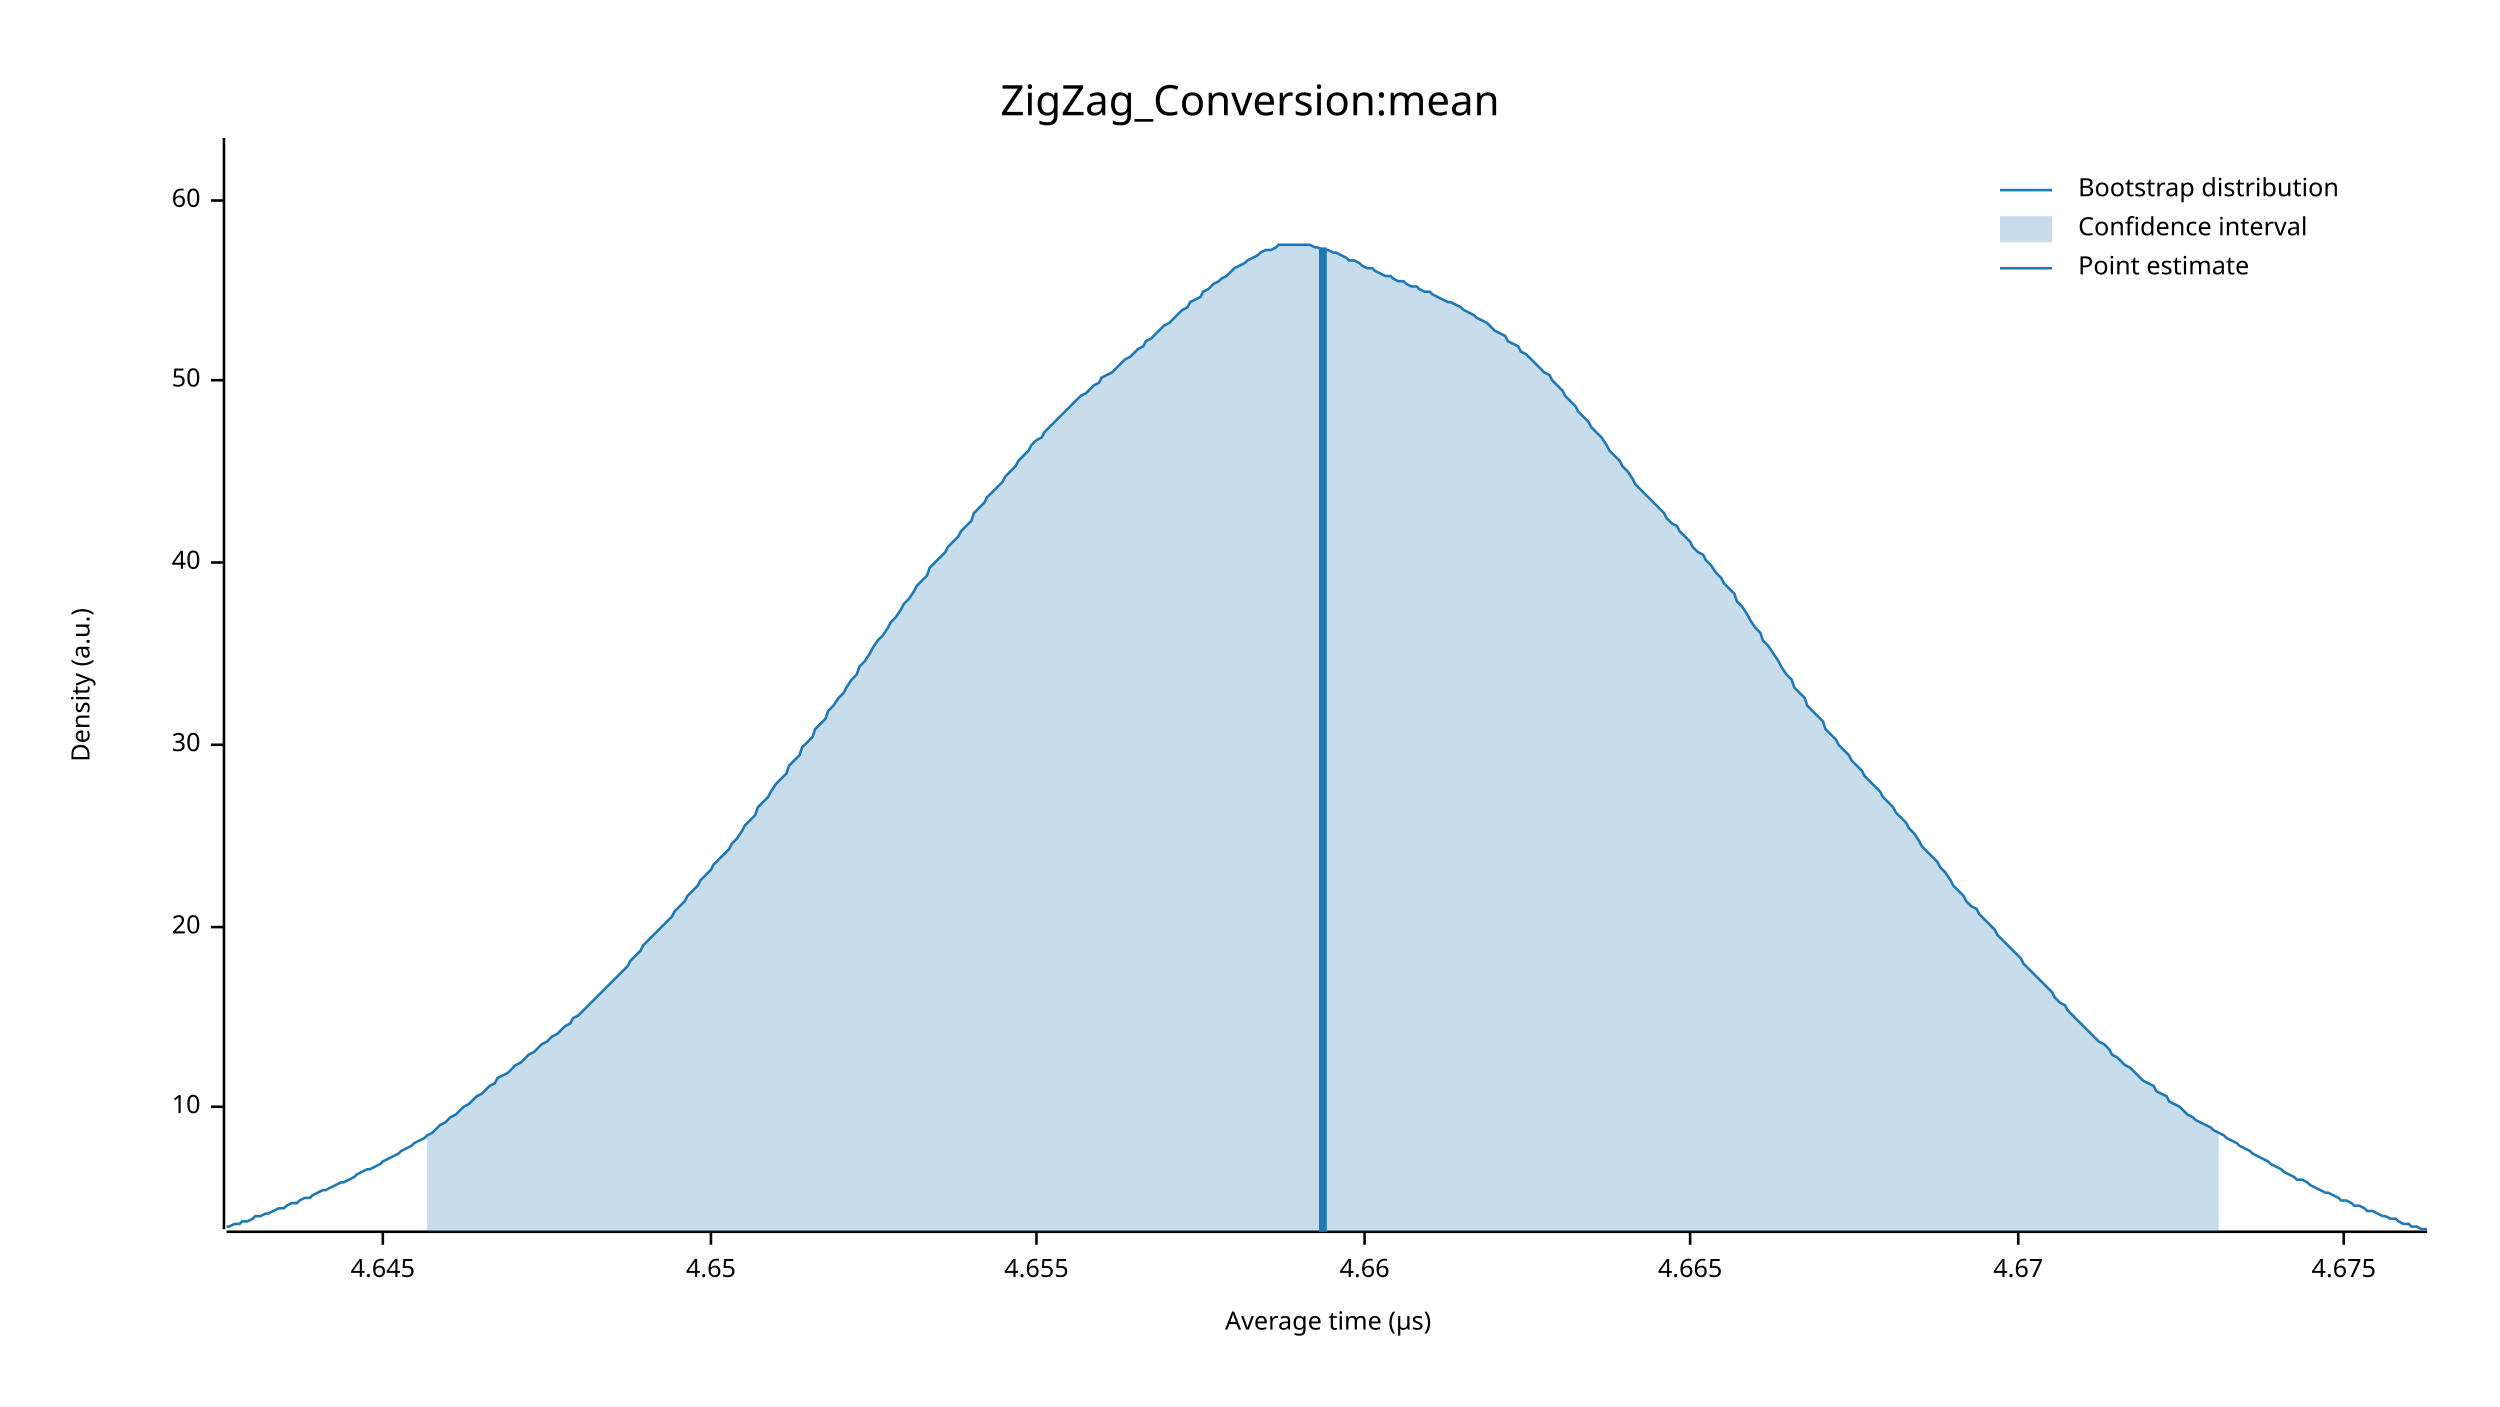
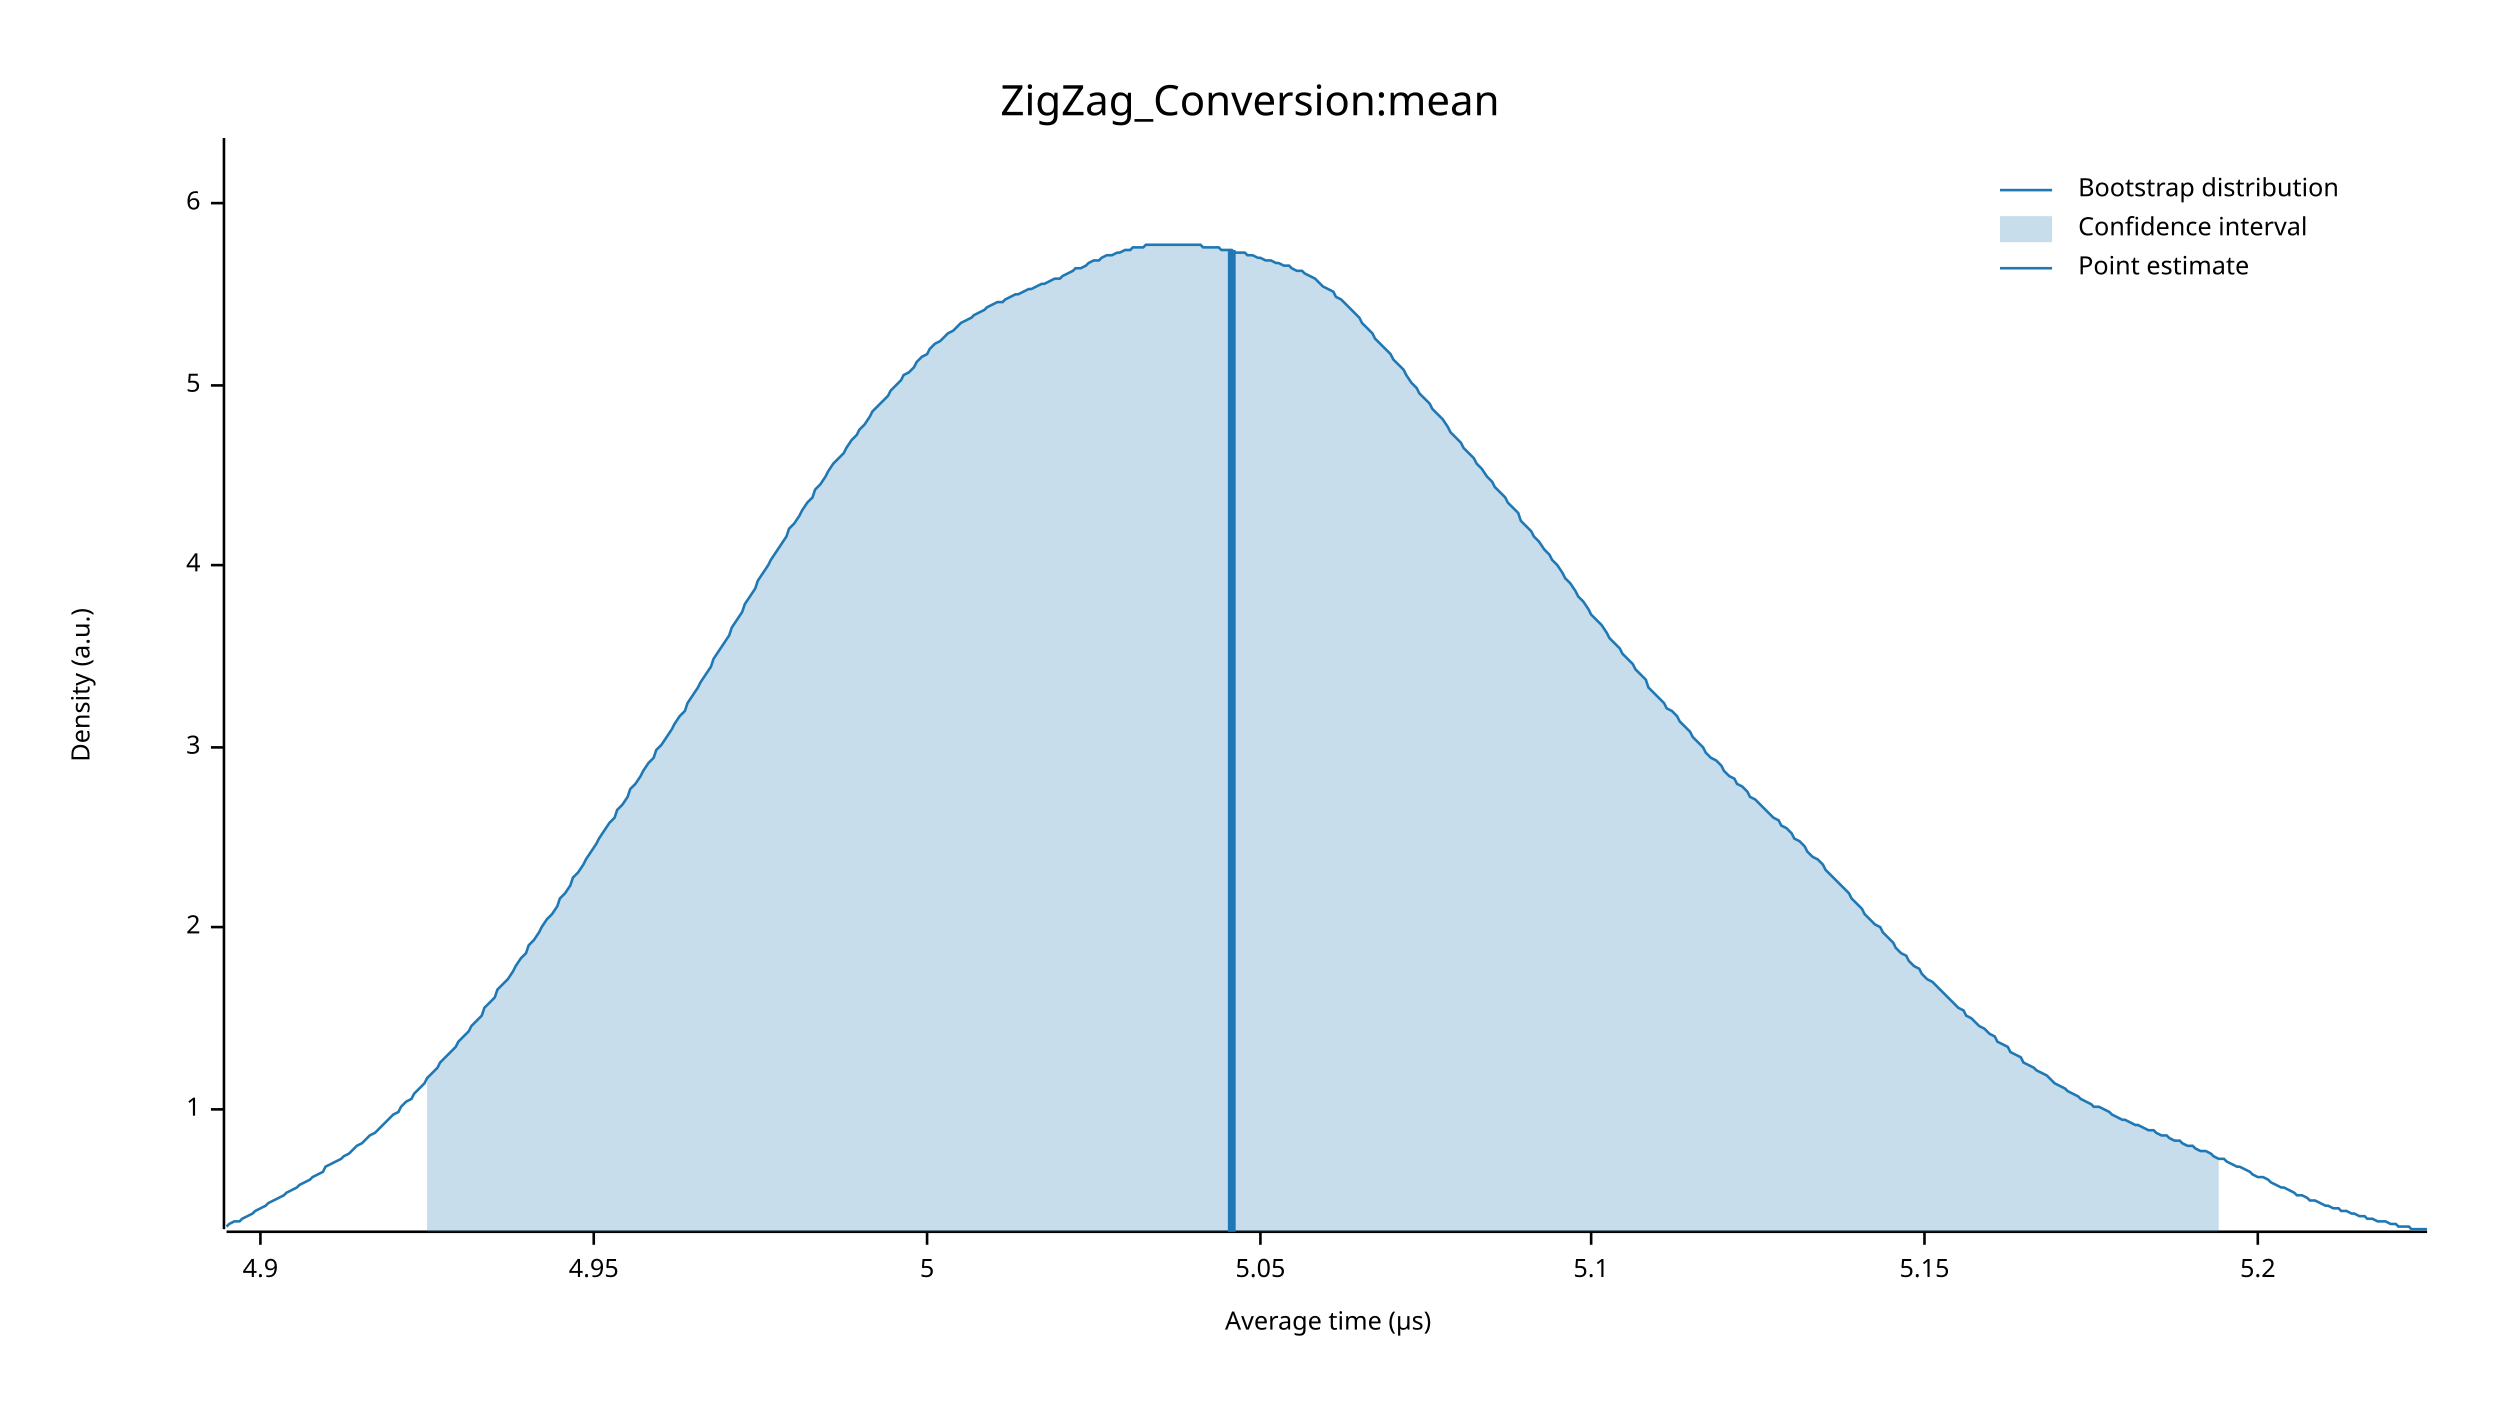
<svg xmlns="http://www.w3.org/2000/svg" width="960" height="540" viewBox="0 0 960 540">
  <text x="480" y="32" dy="0.76em" text-anchor="middle" font-family="sans-serif" font-size="16.129" opacity="1" fill="#000000">
ZigZag_Conversion:mean
</text>
  <text x="27" y="263" dy="0.76em" text-anchor="middle" font-family="sans-serif" font-size="9.677" opacity="1" fill="#000000" transform="rotate(270, 27, 263)">
Density (a.u.)
</text>
  <text x="510" y="513" dy="-0.5ex" text-anchor="middle" font-family="sans-serif" font-size="9.677" opacity="1" fill="#000000">
Average time (µs)
</text>
  <polyline fill="none" opacity="1" stroke="#000000" stroke-width="1" points="86,53 86,472 " />
-   <text x="77" y="425" dy="0.5ex" text-anchor="end" font-family="sans-serif" font-size="9.677" opacity="1" fill="#000000">
- 10
+   <text x="77" y="426" dy="0.5ex" text-anchor="end" font-family="sans-serif" font-size="9.677" opacity="1" fill="#000000">
+ 1
</text>
-   <polyline fill="none" opacity="1" stroke="#000000" stroke-width="1" points="81,425 86,425 " />
+   <polyline fill="none" opacity="1" stroke="#000000" stroke-width="1" points="81,426 86,426 " />
  <text x="77" y="356" dy="0.5ex" text-anchor="end" font-family="sans-serif" font-size="9.677" opacity="1" fill="#000000">
- 20
+ 2
</text>
  <polyline fill="none" opacity="1" stroke="#000000" stroke-width="1" points="81,356 86,356 " />
-   <text x="77" y="286" dy="0.5ex" text-anchor="end" font-family="sans-serif" font-size="9.677" opacity="1" fill="#000000">
- 30
+   <text x="77" y="287" dy="0.5ex" text-anchor="end" font-family="sans-serif" font-size="9.677" opacity="1" fill="#000000">
+ 3
</text>
-   <polyline fill="none" opacity="1" stroke="#000000" stroke-width="1" points="81,286 86,286 " />
-   <text x="77" y="216" dy="0.5ex" text-anchor="end" font-family="sans-serif" font-size="9.677" opacity="1" fill="#000000">
- 40
+   <polyline fill="none" opacity="1" stroke="#000000" stroke-width="1" points="81,287 86,287 " />
+   <text x="77" y="217" dy="0.5ex" text-anchor="end" font-family="sans-serif" font-size="9.677" opacity="1" fill="#000000">
+ 4
</text>
-   <polyline fill="none" opacity="1" stroke="#000000" stroke-width="1" points="81,216 86,216 " />
-   <text x="77" y="146" dy="0.5ex" text-anchor="end" font-family="sans-serif" font-size="9.677" opacity="1" fill="#000000">
- 50
+   <polyline fill="none" opacity="1" stroke="#000000" stroke-width="1" points="81,217 86,217 " />
+   <text x="77" y="148" dy="0.5ex" text-anchor="end" font-family="sans-serif" font-size="9.677" opacity="1" fill="#000000">
+ 5
</text>
-   <polyline fill="none" opacity="1" stroke="#000000" stroke-width="1" points="81,146 86,146 " />
-   <text x="77" y="77" dy="0.5ex" text-anchor="end" font-family="sans-serif" font-size="9.677" opacity="1" fill="#000000">
- 60
+   <polyline fill="none" opacity="1" stroke="#000000" stroke-width="1" points="81,148 86,148 " />
+   <text x="77" y="78" dy="0.5ex" text-anchor="end" font-family="sans-serif" font-size="9.677" opacity="1" fill="#000000">
+ 6
</text>
-   <polyline fill="none" opacity="1" stroke="#000000" stroke-width="1" points="81,77 86,77 " />
+   <polyline fill="none" opacity="1" stroke="#000000" stroke-width="1" points="81,78 86,78 " />
  <polyline fill="none" opacity="1" stroke="#000000" stroke-width="1" points="87,473 932,473 " />
-   <text x="147" y="483" dy="0.76em" text-anchor="middle" font-family="sans-serif" font-size="9.677" opacity="1" fill="#000000">
- 4.645
+   <text x="100" y="483" dy="0.76em" text-anchor="middle" font-family="sans-serif" font-size="9.677" opacity="1" fill="#000000">
+ 4.9
</text>
-   <polyline fill="none" opacity="1" stroke="#000000" stroke-width="1" points="147,473 147,478 " />
-   <text x="273" y="483" dy="0.76em" text-anchor="middle" font-family="sans-serif" font-size="9.677" opacity="1" fill="#000000">
- 4.65
+   <polyline fill="none" opacity="1" stroke="#000000" stroke-width="1" points="100,473 100,478 " />
+   <text x="228" y="483" dy="0.76em" text-anchor="middle" font-family="sans-serif" font-size="9.677" opacity="1" fill="#000000">
+ 4.95
</text>
-   <polyline fill="none" opacity="1" stroke="#000000" stroke-width="1" points="273,473 273,478 " />
-   <text x="398" y="483" dy="0.76em" text-anchor="middle" font-family="sans-serif" font-size="9.677" opacity="1" fill="#000000">
- 4.655
+   <polyline fill="none" opacity="1" stroke="#000000" stroke-width="1" points="228,473 228,478 " />
+   <text x="356" y="483" dy="0.76em" text-anchor="middle" font-family="sans-serif" font-size="9.677" opacity="1" fill="#000000">
+ 5
</text>
-   <polyline fill="none" opacity="1" stroke="#000000" stroke-width="1" points="398,473 398,478 " />
-   <text x="524" y="483" dy="0.76em" text-anchor="middle" font-family="sans-serif" font-size="9.677" opacity="1" fill="#000000">
- 4.66
+   <polyline fill="none" opacity="1" stroke="#000000" stroke-width="1" points="356,473 356,478 " />
+   <text x="484" y="483" dy="0.76em" text-anchor="middle" font-family="sans-serif" font-size="9.677" opacity="1" fill="#000000">
+ 5.05
</text>
-   <polyline fill="none" opacity="1" stroke="#000000" stroke-width="1" points="524,473 524,478 " />
-   <text x="649" y="483" dy="0.76em" text-anchor="middle" font-family="sans-serif" font-size="9.677" opacity="1" fill="#000000">
- 4.665
+   <polyline fill="none" opacity="1" stroke="#000000" stroke-width="1" points="484,473 484,478 " />
+   <text x="611" y="483" dy="0.76em" text-anchor="middle" font-family="sans-serif" font-size="9.677" opacity="1" fill="#000000">
+ 5.1
</text>
-   <polyline fill="none" opacity="1" stroke="#000000" stroke-width="1" points="649,473 649,478 " />
-   <text x="775" y="483" dy="0.76em" text-anchor="middle" font-family="sans-serif" font-size="9.677" opacity="1" fill="#000000">
- 4.67
+   <polyline fill="none" opacity="1" stroke="#000000" stroke-width="1" points="611,473 611,478 " />
+   <text x="739" y="483" dy="0.76em" text-anchor="middle" font-family="sans-serif" font-size="9.677" opacity="1" fill="#000000">
+ 5.15
</text>
-   <polyline fill="none" opacity="1" stroke="#000000" stroke-width="1" points="775,473 775,478 " />
-   <text x="900" y="483" dy="0.76em" text-anchor="middle" font-family="sans-serif" font-size="9.677" opacity="1" fill="#000000">
- 4.675
+   <polyline fill="none" opacity="1" stroke="#000000" stroke-width="1" points="739,473 739,478 " />
+   <text x="867" y="483" dy="0.76em" text-anchor="middle" font-family="sans-serif" font-size="9.677" opacity="1" fill="#000000">
+ 5.2
</text>
-   <polyline fill="none" opacity="1" stroke="#000000" stroke-width="1" points="900,473 900,478 " />
-   <polyline fill="none" opacity="1" stroke="#1F78B4" stroke-width="1" points="87,471 88,471 90,470 92,470 93,469 95,469 97,468 98,467 100,467 102,466 103,466 105,465 107,464 109,464 110,463 112,462 114,462 115,461 117,460 119,460 120,459 122,458 124,457 125,457 127,456 129,455 131,454 132,454 134,453 136,452 137,451 139,450 141,449 142,449 144,448 146,447 147,446 149,445 151,444 153,443 154,442 156,441 158,440 159,439 161,438 163,437 164,436 166,435 168,433 169,432 171,431 173,429 175,428 176,427 178,425 180,424 181,423 183,421 185,420 186,419 188,417 190,416 191,414 193,413 195,412 197,410 198,409 200,408 202,406 203,405 205,404 207,402 208,401 210,400 212,398 214,397 215,396 217,394 219,393 220,391 222,390 224,388 225,387 227,385 229,383 230,382 232,380 234,378 236,376 237,375 239,373 241,371 242,369 244,367 246,365 247,363 249,361 251,359 252,358 254,356 256,354 258,352 259,350 261,348 263,346 264,344 266,342 268,340 269,338 271,336 273,334 274,332 276,330 278,328 280,326 281,324 283,322 285,319 286,317 288,315 290,313 291,310 293,308 295,306 296,304 298,301 300,299 302,297 303,294 305,292 307,290 308,287 310,285 312,283 313,280 315,278 317,276 318,273 320,271 322,268 324,266 325,264 327,261 329,259 330,256 332,254 334,251 335,249 337,246 339,244 341,241 342,239 344,237 346,234 347,232 349,230 351,227 352,225 354,223 356,221 357,218 359,216 361,214 363,212 364,210 366,208 368,206 369,204 371,202 373,200 374,197 376,195 378,193 379,191 381,189 383,187 385,185 386,183 388,181 390,179 391,177 393,175 395,173 396,171 398,169 400,168 401,166 403,164 405,162 407,160 408,159 410,157 412,155 413,154 415,152 417,151 418,150 420,148 422,147 423,145 425,144 427,143 429,141 430,140 432,138 434,137 435,136 437,134 439,133 440,131 442,130 444,128 445,127 447,125 449,124 451,122 452,121 454,119 456,118 457,116 459,115 461,114 462,112 464,111 466,109 468,108 469,107 471,106 473,104 474,103 476,102 478,101 479,100 481,99 483,98 484,97 486,96 488,96 490,95 491,94 493,94 495,94 496,94 498,94 500,94 501,94 503,94 505,95 506,95 508,96 510,96 512,97 513,97 515,98 517,99 518,100 520,100 522,101 523,102 525,103 527,103 528,104 530,105 532,106 534,106 535,107 537,108 539,108 540,109 542,110 544,110 545,111 547,112 549,112 550,113 552,114 554,115 556,116 557,116 559,117 561,118 562,119 564,120 566,121 567,122 569,123 571,124 573,126 574,127 576,128 578,129 579,131 581,132 583,133 584,135 586,136 588,138 589,139 591,141 593,143 595,144 596,146 598,148 600,150 601,152 603,154 605,156 606,158 608,160 610,162 611,164 613,166 615,168 617,171 618,173 620,175 622,177 623,179 625,181 627,184 628,186 630,188 632,190 633,191 635,193 637,195 639,197 640,199 642,201 644,202 645,204 647,206 649,208 650,210 652,212 654,213 655,215 657,217 659,220 661,222 662,224 664,226 666,228 667,231 669,233 671,236 672,238 674,241 676,243 677,246 679,248 681,251 683,254 684,256 686,259 688,261 689,264 691,266 693,268 694,271 696,273 698,275 700,277 701,280 703,282 705,284 706,286 708,288 710,290 711,292 713,294 715,296 716,298 718,300 720,302 722,304 723,306 725,308 727,310 728,312 730,314 732,316 733,318 735,320 737,323 738,325 740,327 742,329 744,331 745,333 747,335 749,338 750,340 752,342 754,344 755,346 757,348 759,349 760,351 762,353 764,355 766,357 767,359 769,361 771,363 772,364 774,366 776,368 777,370 779,372 781,374 782,375 784,377 786,379 788,381 789,383 791,385 793,386 794,388 796,390 798,392 799,393 801,395 803,397 804,398 806,400 808,401 810,403 811,405 813,406 815,408 816,409 818,410 820,412 821,413 823,415 825,416 827,417 828,419 830,420 832,421 833,423 835,424 837,425 838,426 840,428 842,429 843,430 845,431 847,432 849,433 850,434 852,435 854,436 855,437 857,438 859,439 860,440 862,441 864,442 865,443 867,444 869,445 871,446 872,447 874,448 876,449 877,450 879,451 881,452 882,453 884,453 886,454 887,455 889,456 891,457 893,458 894,458 896,459 898,460 899,461 901,461 903,462 904,463 906,463 908,464 909,465 911,465 913,466 915,467 916,467 918,468 920,468 921,469 923,470 925,470 926,471 928,471 930,472 932,472 " />
-   <polygon opacity="0.25" fill="#1F78B4" points="164,436 166,435 168,433 169,432 171,431 173,429 175,428 176,427 178,425 180,424 181,423 183,421 185,420 186,419 188,417 190,416 191,414 193,413 195,412 197,410 198,409 200,408 202,406 203,405 205,404 207,402 208,401 210,400 212,398 214,397 215,396 217,394 219,393 220,391 222,390 224,388 225,387 227,385 229,383 230,382 232,380 234,378 236,376 237,375 239,373 241,371 242,369 244,367 246,365 247,363 249,361 251,359 252,358 254,356 256,354 258,352 259,350 261,348 263,346 264,344 266,342 268,340 269,338 271,336 273,334 274,332 276,330 278,328 280,326 281,324 283,322 285,319 286,317 288,315 290,313 291,310 293,308 295,306 296,304 298,301 300,299 302,297 303,294 305,292 307,290 308,287 310,285 312,283 313,280 315,278 317,276 318,273 320,271 322,268 324,266 325,264 327,261 329,259 330,256 332,254 334,251 335,249 337,246 339,244 341,241 342,239 344,237 346,234 347,232 349,230 351,227 352,225 354,223 356,221 357,218 359,216 361,214 363,212 364,210 366,208 368,206 369,204 371,202 373,200 374,197 376,195 378,193 379,191 381,189 383,187 385,185 386,183 388,181 390,179 391,177 393,175 395,173 396,171 398,169 400,168 401,166 403,164 405,162 407,160 408,159 410,157 412,155 413,154 415,152 417,151 418,150 420,148 422,147 423,145 425,144 427,143 429,141 430,140 432,138 434,137 435,136 437,134 439,133 440,131 442,130 444,128 445,127 447,125 449,124 451,122 452,121 454,119 456,118 457,116 459,115 461,114 462,112 464,111 466,109 468,108 469,107 471,106 473,104 474,103 476,102 478,101 479,100 481,99 483,98 484,97 486,96 488,96 490,95 491,94 493,94 495,94 496,94 498,94 500,94 501,94 503,94 505,95 506,95 508,96 510,96 512,97 513,97 515,98 517,99 518,100 520,100 522,101 523,102 525,103 527,103 528,104 530,105 532,106 534,106 535,107 537,108 539,108 540,109 542,110 544,110 545,111 547,112 549,112 550,113 552,114 554,115 556,116 557,116 559,117 561,118 562,119 564,120 566,121 567,122 569,123 571,124 573,126 574,127 576,128 578,129 579,131 581,132 583,133 584,135 586,136 588,138 589,139 591,141 593,143 595,144 596,146 598,148 600,150 601,152 603,154 605,156 606,158 608,160 610,162 611,164 613,166 615,168 617,171 618,173 620,175 622,177 623,179 625,181 627,184 628,186 630,188 632,190 633,191 635,193 637,195 639,197 640,199 642,201 644,202 645,204 647,206 649,208 650,210 652,212 654,213 655,215 657,217 659,220 661,222 662,224 664,226 666,228 667,231 669,233 671,236 672,238 674,241 676,243 677,246 679,248 681,251 683,254 684,256 686,259 688,261 689,264 691,266 693,268 694,271 696,273 698,275 700,277 701,280 703,282 705,284 706,286 708,288 710,290 711,292 713,294 715,296 716,298 718,300 720,302 722,304 723,306 725,308 727,310 728,312 730,314 732,316 733,318 735,320 737,323 738,325 740,327 742,329 744,331 745,333 747,335 749,338 750,340 752,342 754,344 755,346 757,348 759,349 760,351 762,353 764,355 766,357 767,359 769,361 771,363 772,364 774,366 776,368 777,370 779,372 781,374 782,375 784,377 786,379 788,381 789,383 791,385 793,386 794,388 796,390 798,392 799,393 801,395 803,397 804,398 806,400 808,401 810,403 811,405 813,406 815,408 816,409 818,410 820,412 821,413 823,415 825,416 827,417 828,419 830,420 832,421 833,423 835,424 837,425 838,426 840,428 842,429 843,430 845,431 847,432 849,433 850,434 852,435 852,473 164,473 " />
-   <polyline fill="none" opacity="1" stroke="#1F78B4" stroke-width="3" points="508,473 508,95 " />
+   <polyline fill="none" opacity="1" stroke="#000000" stroke-width="1" points="867,473 867,478 " />
+   <polyline fill="none" opacity="1" stroke="#1F78B4" stroke-width="1" points="87,471 88,470 90,469 92,469 93,468 95,467 97,466 98,465 100,464 102,463 103,462 105,461 107,460 109,459 110,458 112,457 114,456 115,455 117,454 119,453 120,452 122,451 124,450 125,448 127,447 129,446 131,445 132,444 134,443 136,441 137,440 139,439 141,437 142,436 144,435 146,433 147,432 149,430 151,428 153,427 154,425 156,423 158,422 159,420 161,418 163,416 164,414 166,412 168,410 169,408 171,406 173,404 175,402 176,400 178,398 180,396 181,394 183,392 185,390 186,387 188,385 190,383 191,380 193,378 195,376 197,373 198,371 200,368 202,366 203,363 205,361 207,358 208,356 210,353 212,351 214,348 215,345 217,343 219,340 220,337 222,335 224,332 225,330 227,327 229,324 230,322 232,319 234,316 236,314 237,311 239,309 241,306 242,303 244,301 246,298 247,296 249,293 251,291 252,288 254,286 256,283 258,280 259,278 261,275 263,273 264,270 266,267 268,264 269,262 271,259 273,256 274,253 276,250 278,247 280,244 281,241 283,238 285,235 286,232 288,229 290,226 291,223 293,220 295,217 296,215 298,212 300,209 302,206 303,203 305,201 307,198 308,196 310,193 312,191 313,188 315,186 317,183 318,181 320,178 322,176 324,174 325,172 327,169 329,167 330,165 332,163 334,160 335,158 337,156 339,154 341,152 342,150 344,148 346,146 347,144 349,143 351,141 352,139 354,137 356,136 357,134 359,132 361,131 363,129 364,128 366,127 368,125 369,124 371,123 373,122 374,121 376,120 378,119 379,118 381,117 383,116 385,116 386,115 388,114 390,113 391,113 393,112 395,111 396,111 398,110 400,109 401,109 403,108 405,107 407,107 408,106 410,105 412,104 413,103 415,103 417,102 418,101 420,100 422,100 423,99 425,98 427,98 429,97 430,97 432,96 434,96 435,95 437,95 439,95 440,94 442,94 444,94 445,94 447,94 449,94 451,94 452,94 454,94 456,94 457,94 459,94 461,94 462,95 464,95 466,95 468,95 469,96 471,96 473,96 474,97 476,97 478,97 479,98 481,98 483,99 484,99 486,100 488,100 490,101 491,101 493,102 495,102 496,103 498,104 500,104 501,105 503,106 505,107 506,108 508,110 510,111 512,112 513,114 515,115 517,117 518,118 520,120 522,122 523,124 525,126 527,128 528,130 530,132 532,134 534,136 535,138 537,140 539,142 540,144 542,147 544,149 545,151 547,153 549,155 550,157 552,159 554,161 556,164 557,166 559,168 561,170 562,172 564,174 566,176 567,178 569,180 571,183 573,185 574,187 576,189 578,191 579,193 581,195 583,197 584,200 586,202 588,204 589,206 591,208 593,211 595,213 596,215 598,217 600,220 601,222 603,224 605,227 606,229 608,231 610,234 611,236 613,238 615,240 617,243 618,245 620,247 622,249 623,251 625,253 627,255 628,257 630,259 632,261 633,264 635,266 637,268 639,270 640,272 642,273 644,275 645,277 647,279 649,281 650,283 652,285 654,287 655,289 657,291 659,292 661,294 662,296 664,298 666,299 667,301 669,302 671,304 672,306 674,307 676,309 677,310 679,312 681,314 683,315 684,317 686,318 688,320 689,322 691,323 693,325 694,327 696,329 698,330 700,332 701,334 703,336 705,338 706,339 708,341 710,343 711,345 713,347 715,349 716,351 718,353 720,355 722,356 723,358 725,360 727,362 728,364 730,366 732,367 733,369 735,371 737,372 738,374 740,376 742,377 744,379 745,380 747,382 749,384 750,385 752,387 754,388 755,390 757,391 759,393 760,394 762,395 764,397 766,398 767,400 769,401 771,402 772,404 774,405 776,406 777,408 779,409 781,410 782,411 784,412 786,413 788,415 789,416 791,417 793,418 794,419 796,420 798,421 799,422 801,423 803,424 804,425 806,425 808,426 810,427 811,428 813,429 815,430 816,430 818,431 820,432 821,432 823,433 825,434 827,434 828,435 830,436 832,436 833,437 835,438 837,438 838,439 840,440 842,440 843,441 845,442 847,442 849,443 850,444 852,445 854,445 855,446 857,447 859,448 860,448 862,449 864,450 865,451 867,452 869,452 871,453 872,454 874,455 876,456 877,456 879,457 881,458 882,459 884,459 886,460 887,461 889,461 891,462 893,463 894,463 896,464 898,464 899,465 901,465 903,466 904,466 906,467 908,467 909,468 911,468 913,469 915,469 916,469 918,470 920,470 921,471 923,471 925,471 926,472 928,472 930,472 932,472 " />
+   <polygon opacity="0.25" fill="#1F78B4" points="164,414 166,412 168,410 169,408 171,406 173,404 175,402 176,400 178,398 180,396 181,394 183,392 185,390 186,387 188,385 190,383 191,380 193,378 195,376 197,373 198,371 200,368 202,366 203,363 205,361 207,358 208,356 210,353 212,351 214,348 215,345 217,343 219,340 220,337 222,335 224,332 225,330 227,327 229,324 230,322 232,319 234,316 236,314 237,311 239,309 241,306 242,303 244,301 246,298 247,296 249,293 251,291 252,288 254,286 256,283 258,280 259,278 261,275 263,273 264,270 266,267 268,264 269,262 271,259 273,256 274,253 276,250 278,247 280,244 281,241 283,238 285,235 286,232 288,229 290,226 291,223 293,220 295,217 296,215 298,212 300,209 302,206 303,203 305,201 307,198 308,196 310,193 312,191 313,188 315,186 317,183 318,181 320,178 322,176 324,174 325,172 327,169 329,167 330,165 332,163 334,160 335,158 337,156 339,154 341,152 342,150 344,148 346,146 347,144 349,143 351,141 352,139 354,137 356,136 357,134 359,132 361,131 363,129 364,128 366,127 368,125 369,124 371,123 373,122 374,121 376,120 378,119 379,118 381,117 383,116 385,116 386,115 388,114 390,113 391,113 393,112 395,111 396,111 398,110 400,109 401,109 403,108 405,107 407,107 408,106 410,105 412,104 413,103 415,103 417,102 418,101 420,100 422,100 423,99 425,98 427,98 429,97 430,97 432,96 434,96 435,95 437,95 439,95 440,94 442,94 444,94 445,94 447,94 449,94 451,94 452,94 454,94 456,94 457,94 459,94 461,94 462,95 464,95 466,95 468,95 469,96 471,96 473,96 474,97 476,97 478,97 479,98 481,98 483,99 484,99 486,100 488,100 490,101 491,101 493,102 495,102 496,103 498,104 500,104 501,105 503,106 505,107 506,108 508,110 510,111 512,112 513,114 515,115 517,117 518,118 520,120 522,122 523,124 525,126 527,128 528,130 530,132 532,134 534,136 535,138 537,140 539,142 540,144 542,147 544,149 545,151 547,153 549,155 550,157 552,159 554,161 556,164 557,166 559,168 561,170 562,172 564,174 566,176 567,178 569,180 571,183 573,185 574,187 576,189 578,191 579,193 581,195 583,197 584,200 586,202 588,204 589,206 591,208 593,211 595,213 596,215 598,217 600,220 601,222 603,224 605,227 606,229 608,231 610,234 611,236 613,238 615,240 617,243 618,245 620,247 622,249 623,251 625,253 627,255 628,257 630,259 632,261 633,264 635,266 637,268 639,270 640,272 642,273 644,275 645,277 647,279 649,281 650,283 652,285 654,287 655,289 657,291 659,292 661,294 662,296 664,298 666,299 667,301 669,302 671,304 672,306 674,307 676,309 677,310 679,312 681,314 683,315 684,317 686,318 688,320 689,322 691,323 693,325 694,327 696,329 698,330 700,332 701,334 703,336 705,338 706,339 708,341 710,343 711,345 713,347 715,349 716,351 718,353 720,355 722,356 723,358 725,360 727,362 728,364 730,366 732,367 733,369 735,371 737,372 738,374 740,376 742,377 744,379 745,380 747,382 749,384 750,385 752,387 754,388 755,390 757,391 759,393 760,394 762,395 764,397 766,398 767,400 769,401 771,402 772,404 774,405 776,406 777,408 779,409 781,410 782,411 784,412 786,413 788,415 789,416 791,417 793,418 794,419 796,420 798,421 799,422 801,423 803,424 804,425 806,425 808,426 810,427 811,428 813,429 815,430 816,430 818,431 820,432 821,432 823,433 825,434 827,434 828,435 830,436 832,436 833,437 835,438 837,438 838,439 840,440 842,440 843,441 845,442 847,442 849,443 850,444 852,445 852,473 164,473 " />
+   <polyline fill="none" opacity="1" stroke="#1F78B4" stroke-width="3" points="473,473 473,96 " />
  <text x="798" y="68" dy="0.76em" text-anchor="start" font-family="sans-serif" font-size="9.677" opacity="1" fill="#000000">
Bootstrap distribution
</text>
  <text x="798" y="83" dy="0.76em" text-anchor="start" font-family="sans-serif" font-size="9.677" opacity="1" fill="#000000">
Confidence interval
</text>
  <text x="798" y="98" dy="0.76em" text-anchor="start" font-family="sans-serif" font-size="9.677" opacity="1" fill="#000000">
Point estimate
</text>
  <polyline fill="none" opacity="1" stroke="#1F78B4" stroke-width="1" points="768,73 788,73 " />
  <rect x="768" y="83" width="20" height="10" opacity="0.25" fill="#1F78B4" stroke="none" />
  <polyline fill="none" opacity="1" stroke="#1F78B4" stroke-width="1" points="768,103 788,103 " />
</svg>
